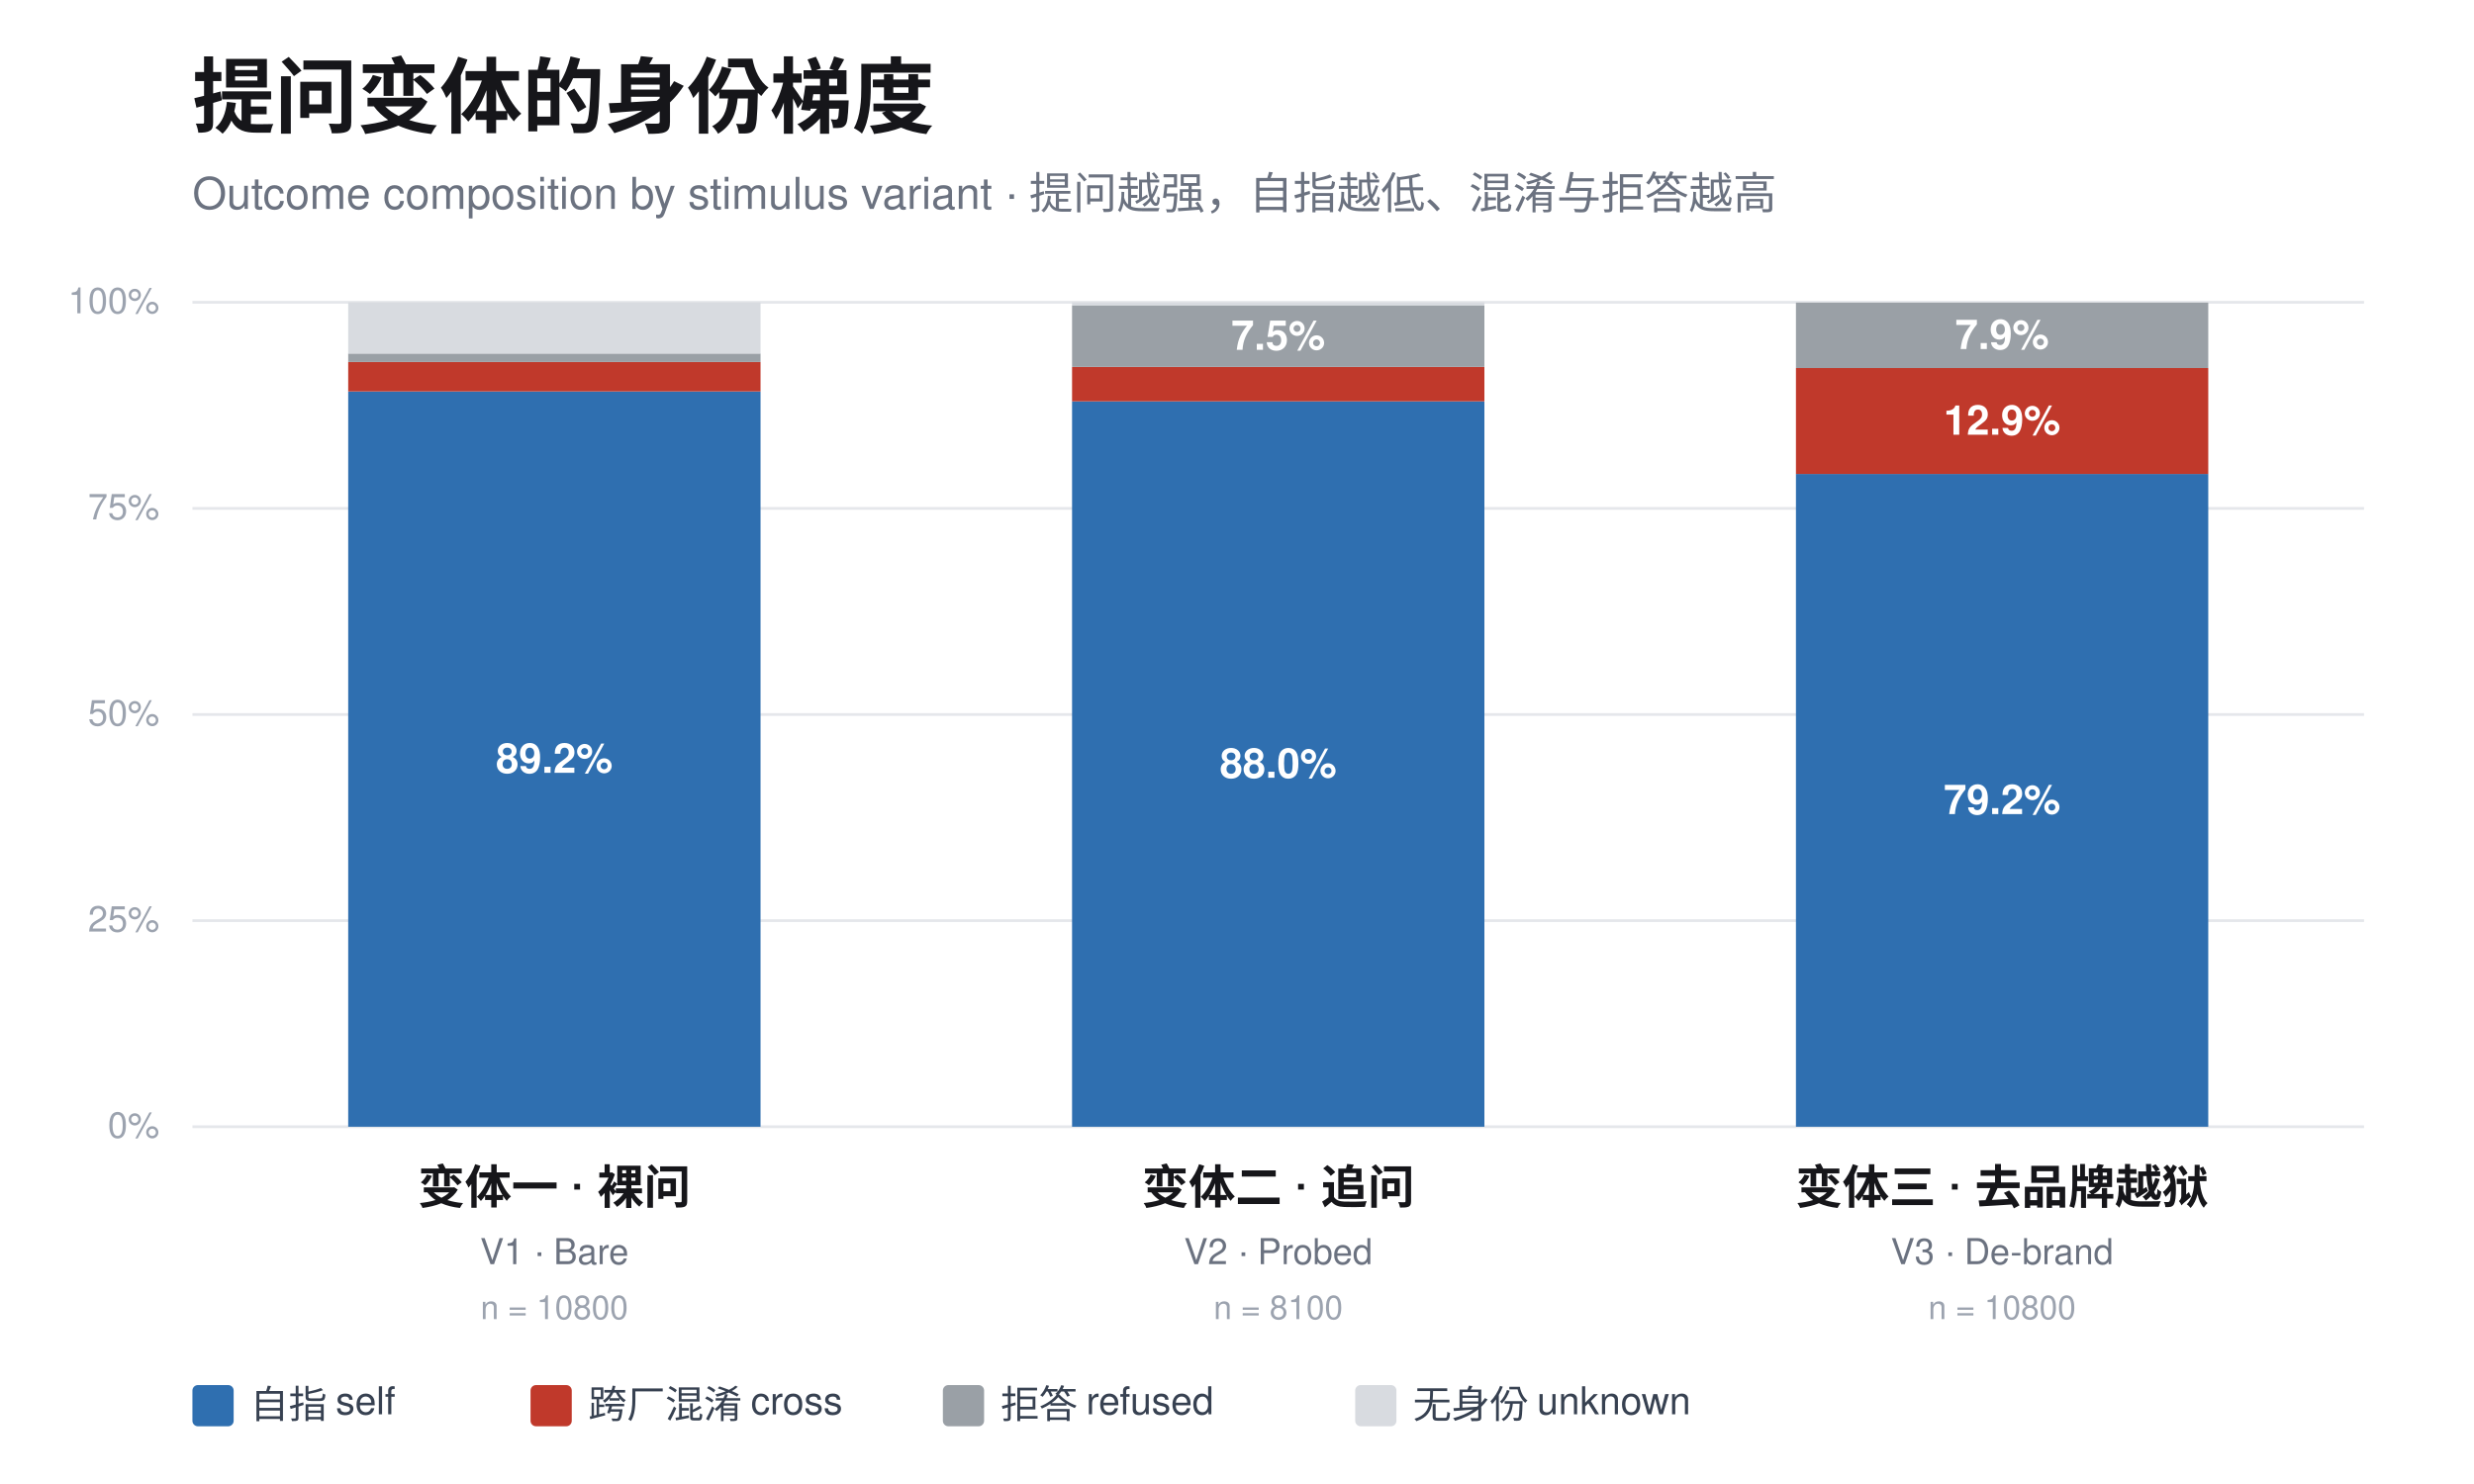
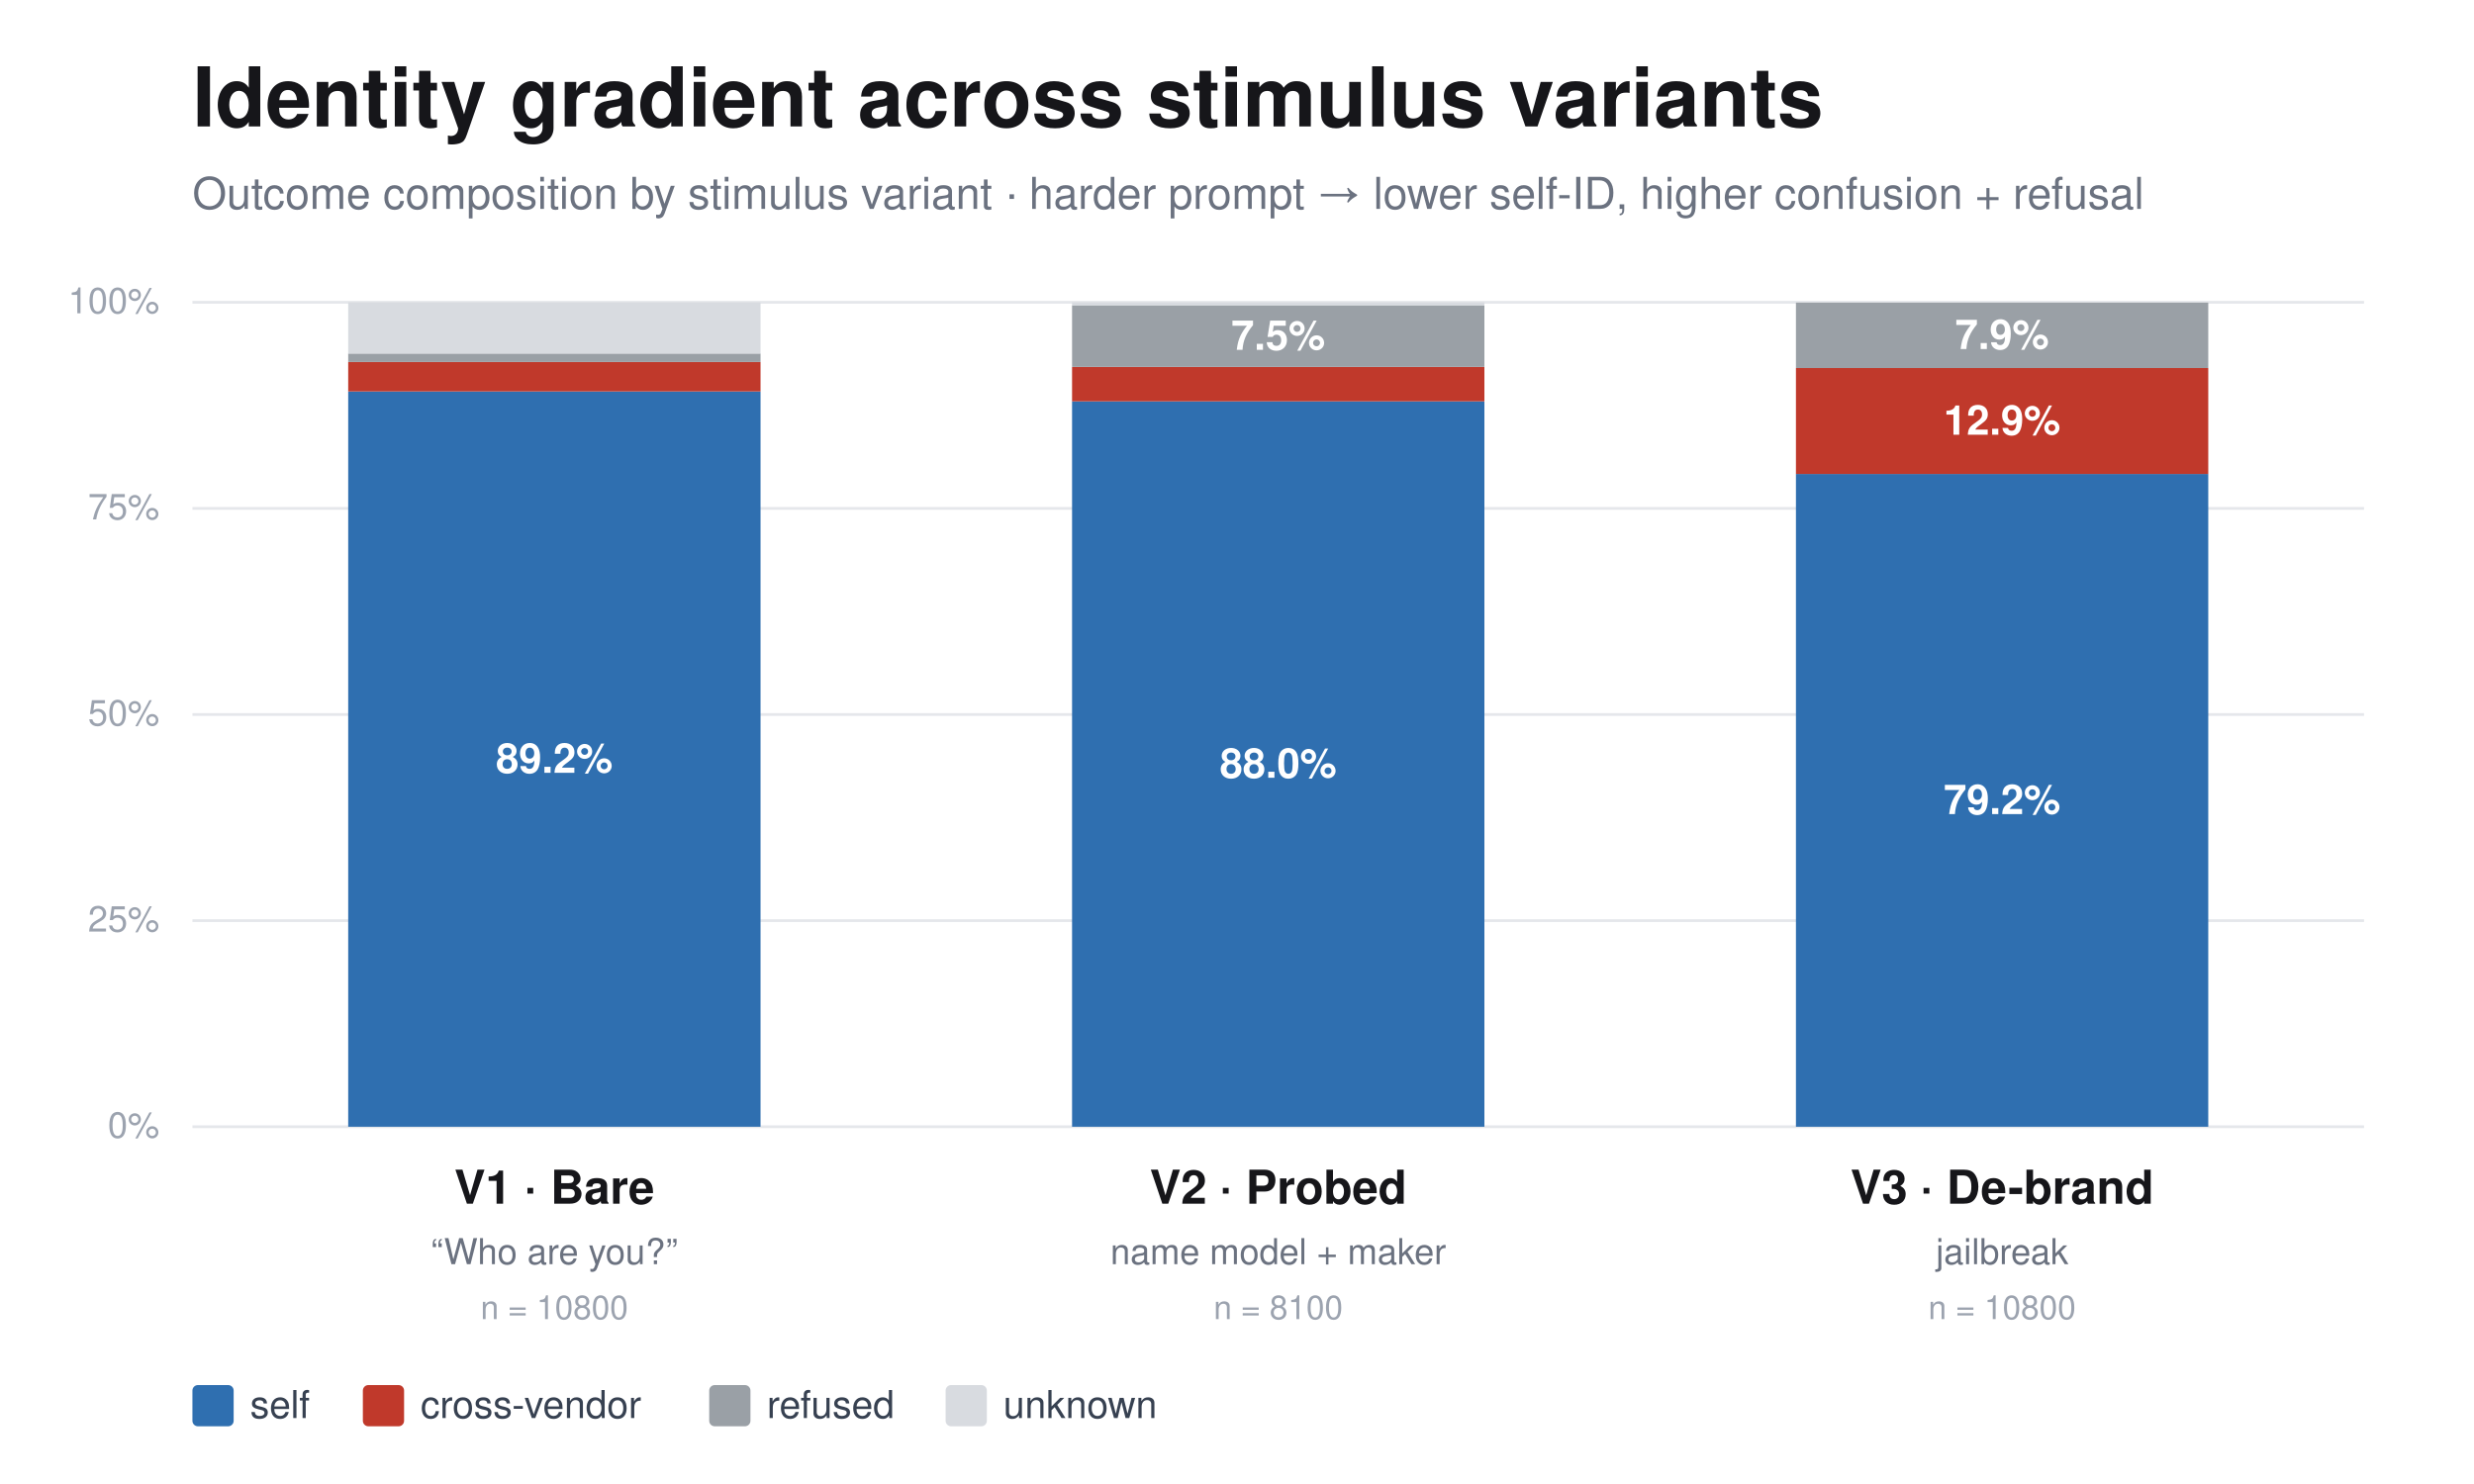
<svg xmlns="http://www.w3.org/2000/svg" width="900" height="540" viewBox="0 0 900 540" font-family="Noto Sans SC, Helvetica, Arial, sans-serif">
  <rect width="900" height="540" fill="#ffffff" />
-   <text x="70" y="46" font-size="30" font-weight="700" fill="#16161a">提问变体的身份梯度</text>
-   <text x="70" y="76" font-size="16" fill="#6b7280">Outcome composition by stimulus variant · 提问越强，自指越低、混淆与拒答越高</text>
+   <text x="70" y="46" font-size="30" font-weight="700" fill="#16161a">Identity gradient across stimulus variants</text>
+   <text x="70" y="76" font-size="16" fill="#6b7280">Outcome composition by stimulus variant · harder prompt → lower self-ID, higher confusion + refusal</text>
  <line x1="70" y1="410" x2="860" y2="410" stroke="#e5e7eb" stroke-width="1" />
  <text x="58" y="414" text-anchor="end" font-size="13" fill="#9ca3af">0%</text>
  <line x1="70" y1="335" x2="860" y2="335" stroke="#e5e7eb" stroke-width="1" />
  <text x="58" y="339" text-anchor="end" font-size="13" fill="#9ca3af">25%</text>
  <line x1="70" y1="260" x2="860" y2="260" stroke="#e5e7eb" stroke-width="1" />
  <text x="58" y="264" text-anchor="end" font-size="13" fill="#9ca3af">50%</text>
  <line x1="70" y1="185" x2="860" y2="185" stroke="#e5e7eb" stroke-width="1" />
  <text x="58" y="189" text-anchor="end" font-size="13" fill="#9ca3af">75%</text>
  <line x1="70" y1="110" x2="860" y2="110" stroke="#e5e7eb" stroke-width="1" />
  <text x="58" y="114" text-anchor="end" font-size="13" fill="#9ca3af">100%</text>
  <rect x="126.67" y="142.44" width="150" height="267.56" fill="#2f6fb0" />
  <text x="201.67" y="281.22" text-anchor="middle" font-size="15" font-weight="700" fill="#ffffff">89.2%</text>
  <rect x="126.67" y="131.72" width="150" height="10.72" fill="#c0392b" />
  <rect x="126.67" y="128.64" width="150" height="3.08" fill="#9aa0a6" />
  <rect x="126.67" y="110" width="150" height="18.64" fill="#d8dbe0" />
-   <text x="201.67" y="438" text-anchor="middle" font-size="17" font-weight="700" fill="#16161a">变体一 · 裸问</text>
-   <text x="201.67" y="460" text-anchor="middle" font-size="13" fill="#6b7280">V1 · Bare</text>
+   <text x="201.67" y="438" text-anchor="middle" font-size="17" font-weight="700" fill="#16161a">V1 · Bare</text>
+   <text x="201.67" y="460" text-anchor="middle" font-size="13" fill="#6b7280">“Who are you?”</text>
  <text x="201.67" y="480" text-anchor="middle" font-size="12" fill="#9ca3af">n = 10800</text>
  <rect x="390" y="146.04" width="150" height="263.96" fill="#2f6fb0" />
  <text x="465" y="283.02" text-anchor="middle" font-size="15" font-weight="700" fill="#ffffff">88.0%</text>
  <rect x="390" y="133.52" width="150" height="12.52" fill="#c0392b" />
  <rect x="390" y="111.07" width="150" height="22.44" fill="#9aa0a6" />
  <text x="465" y="127.3" text-anchor="middle" font-size="15" font-weight="700" fill="#ffffff">7.5%</text>
  <rect x="390" y="110" width="150" height="1.07" fill="#d8dbe0" />
-   <text x="465" y="438" text-anchor="middle" font-size="17" font-weight="700" fill="#16161a">变体二 · 追问</text>
-   <text x="465" y="460" text-anchor="middle" font-size="13" fill="#6b7280">V2 · Probed</text>
+   <text x="465" y="438" text-anchor="middle" font-size="17" font-weight="700" fill="#16161a">V2 · Probed</text>
+   <text x="465" y="460" text-anchor="middle" font-size="13" fill="#6b7280">name model + maker</text>
  <text x="465" y="480" text-anchor="middle" font-size="12" fill="#9ca3af">n = 8100</text>
  <rect x="653.33" y="172.47" width="150" height="237.53" fill="#2f6fb0" />
  <text x="728.33" y="296.24" text-anchor="middle" font-size="15" font-weight="700" fill="#ffffff">79.2%</text>
  <rect x="653.33" y="133.92" width="150" height="38.56" fill="#c0392b" />
  <text x="728.33" y="158.19" text-anchor="middle" font-size="15" font-weight="700" fill="#ffffff">12.9%</text>
  <rect x="653.33" y="110.11" width="150" height="23.81" fill="#9aa0a6" />
  <text x="728.33" y="127.01" text-anchor="middle" font-size="15" font-weight="700" fill="#ffffff">7.9%</text>
-   <text x="728.33" y="438" text-anchor="middle" font-size="17" font-weight="700" fill="#16161a">变体三 · 去品牌越狱</text>
-   <text x="728.33" y="460" text-anchor="middle" font-size="13" fill="#6b7280">V3 · De-brand</text>
+   <text x="728.33" y="438" text-anchor="middle" font-size="17" font-weight="700" fill="#16161a">V3 · De-brand</text>
+   <text x="728.33" y="460" text-anchor="middle" font-size="13" fill="#6b7280">jailbreak</text>
  <text x="728.33" y="480" text-anchor="middle" font-size="12" fill="#9ca3af">n = 10800</text>
  <rect x="70" y="504" width="15" height="15" fill="#2f6fb0" rx="2" />
-   <text x="91" y="516" font-size="14" fill="#374151">自指 self</text>
-   <rect x="193" y="504" width="15" height="15" fill="#c0392b" rx="2" />
-   <text x="214" y="516" font-size="14" fill="#374151">跨厂混淆 cross</text>
-   <rect x="343" y="504" width="15" height="15" fill="#9aa0a6" rx="2" />
-   <text x="364" y="516" font-size="14" fill="#374151">拒答 refused</text>
-   <rect x="493" y="504" width="15" height="15" fill="#d8dbe0" rx="2" />
-   <text x="514" y="516" font-size="14" fill="#374151">无身份 unknown</text>
+   <text x="91" y="516" font-size="14" fill="#374151">self</text>
+   <rect x="132" y="504" width="15" height="15" fill="#c0392b" rx="2" />
+   <text x="153" y="516" font-size="14" fill="#374151">cross-vendor</text>
+   <rect x="258" y="504" width="15" height="15" fill="#9aa0a6" rx="2" />
+   <text x="279" y="516" font-size="14" fill="#374151">refused</text>
+   <rect x="344" y="504" width="15" height="15" fill="#d8dbe0" rx="2" />
+   <text x="365" y="516" font-size="14" fill="#374151">unknown</text>
</svg>
